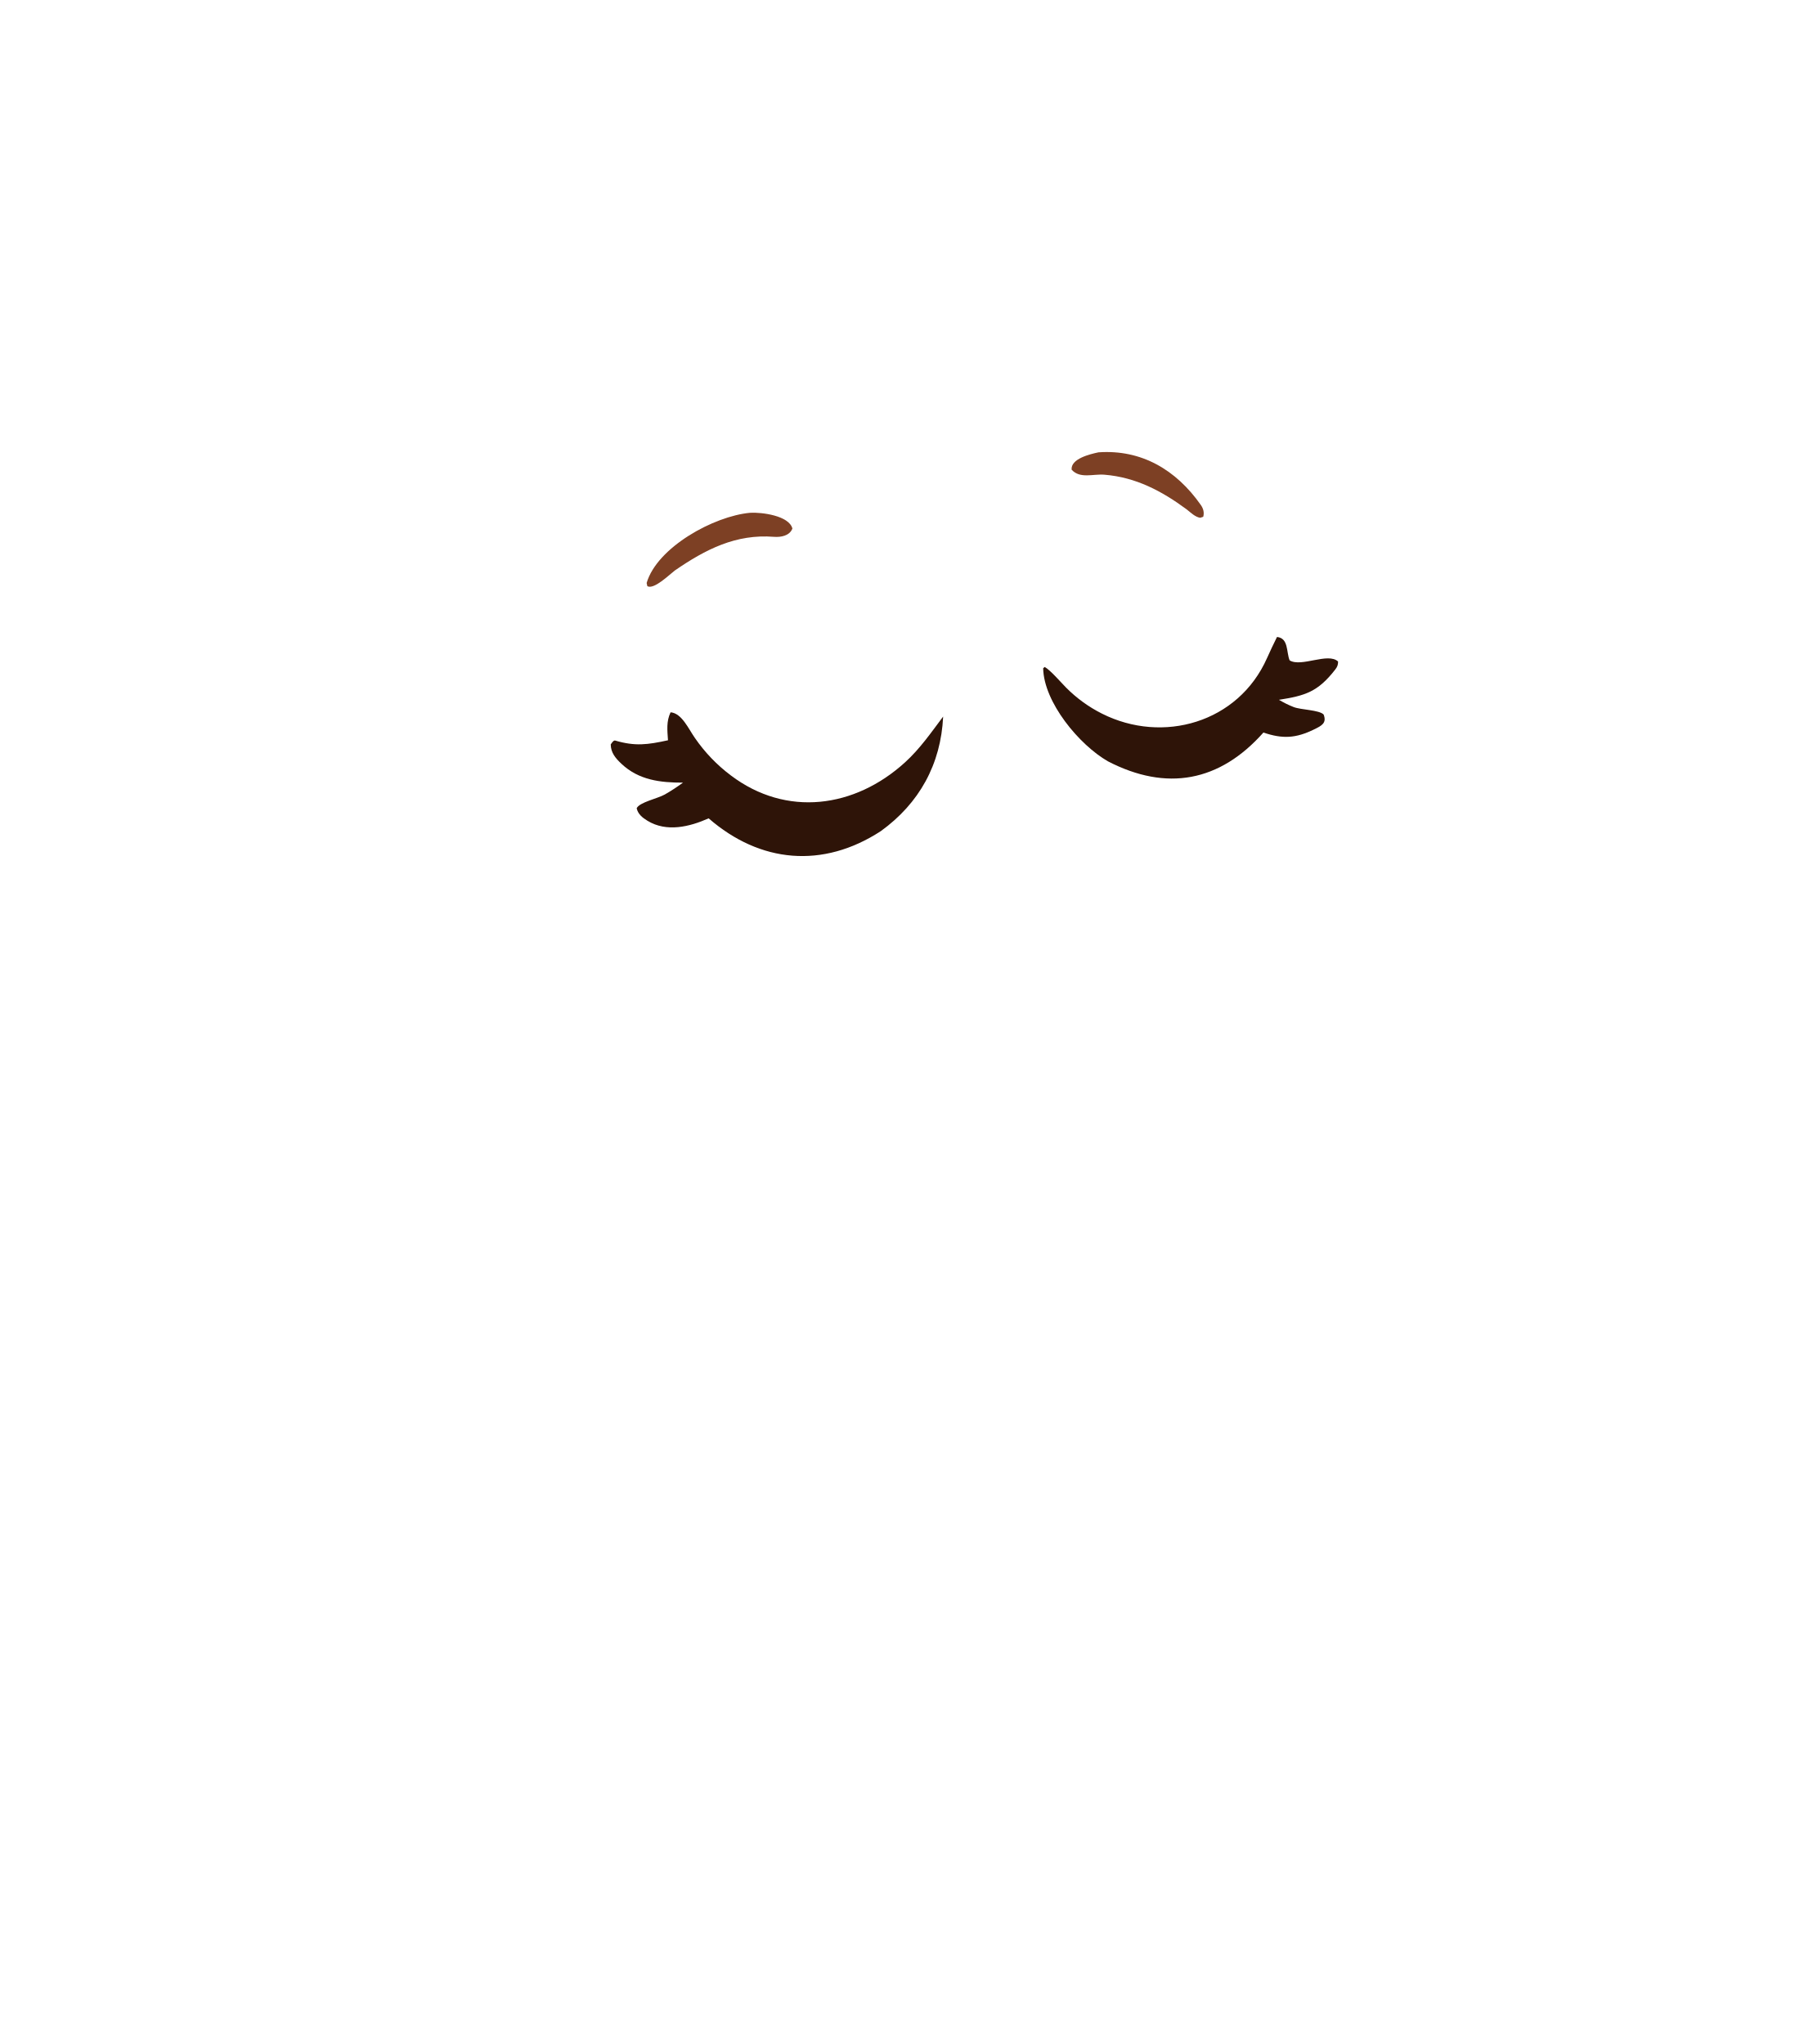
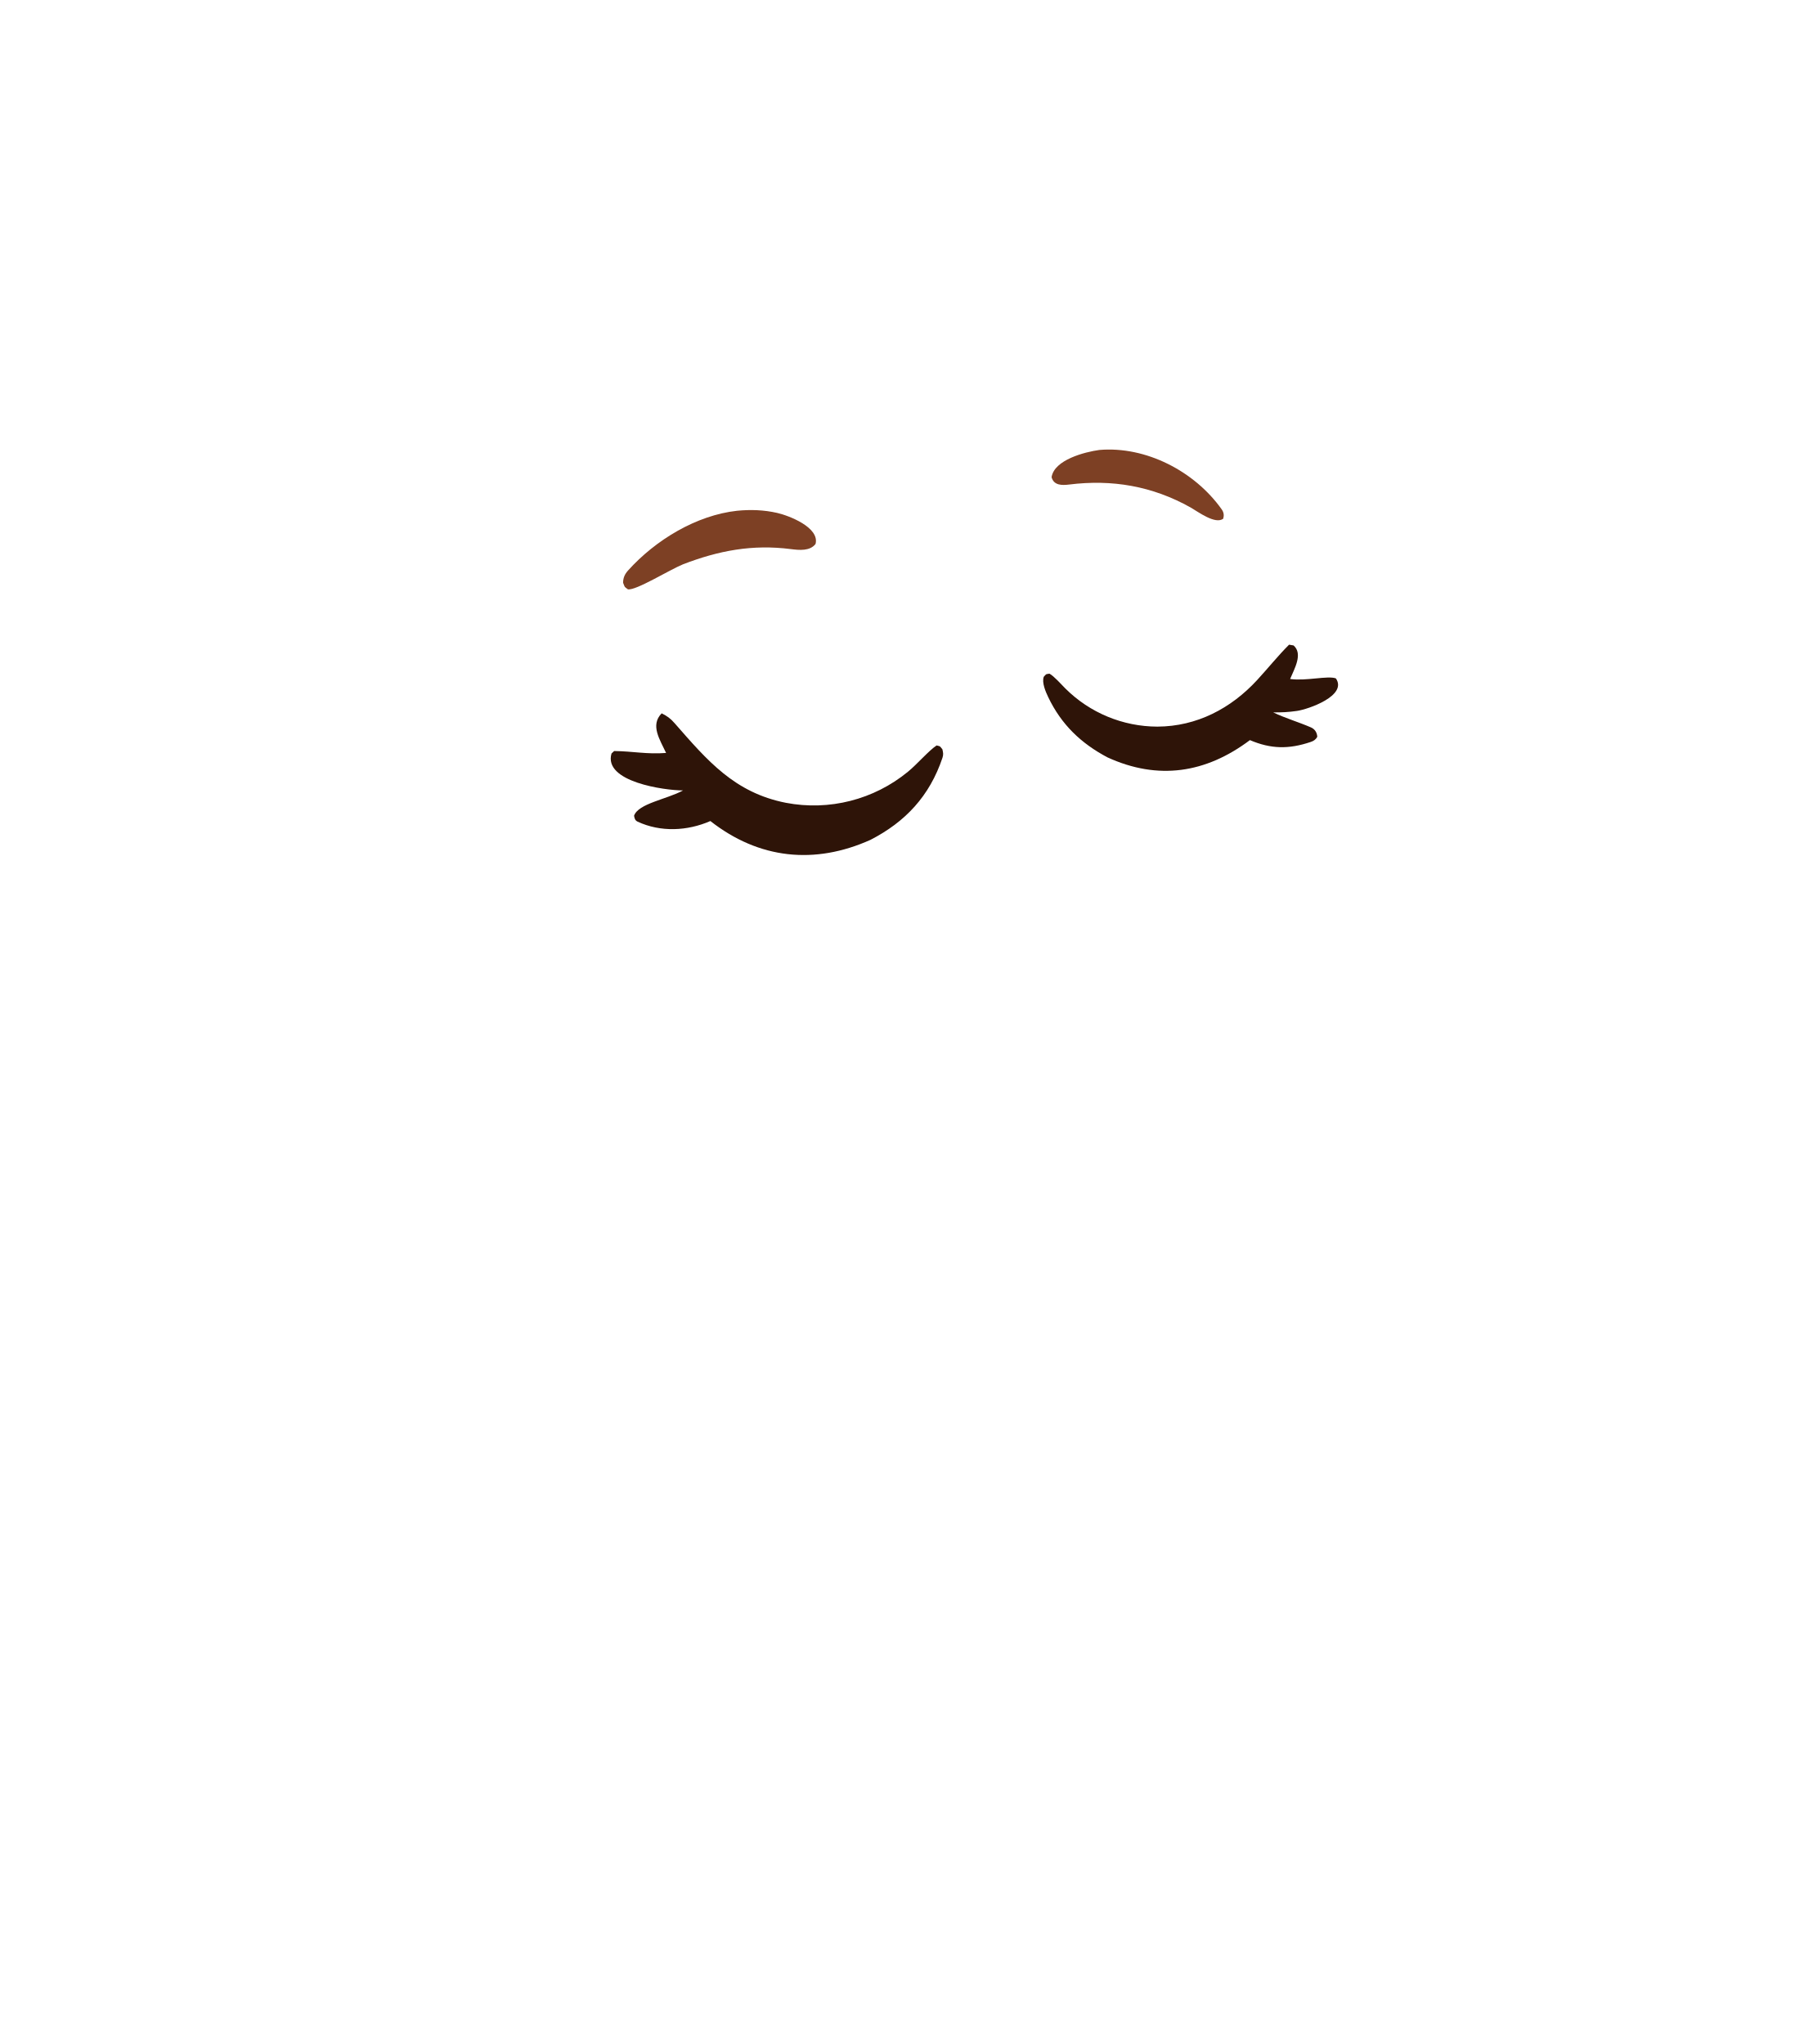
<svg xmlns="http://www.w3.org/2000/svg" width="1178" height="1335" viewBox="0 0 1178 1335" fill="none">
-   <path d="M437.89 465.223C445.195 465.835 449.52 475.907 453.736 481.942C460.198 491.346 468.137 499.633 477.27 506.474C513.453 533.824 558.144 527.843 591.031 497.872C600.821 488.954 607.95 478.535 615.868 468.011C614.422 499.144 600.262 524.727 575.141 542.85C537.37 567.458 496.347 563.74 462.738 534.479C450.374 539.996 435.306 543.733 422.756 536.045C419.536 534.075 416.601 531.762 415.747 527.919C417.477 523.981 429.469 521.548 434.079 518.926C438.482 516.416 441.92 514.114 446.005 511.172C431.276 511.172 417.171 509.596 405.76 498.824C401.773 495.059 398.904 491.563 398.806 486.207C399.43 485.346 400.602 483.355 401.73 483.685C414.827 487.533 422.887 486.396 436.193 483.493C435.755 476.883 435.043 471.205 437.89 465.223Z" fill="#2E1408" />
-   <path d="M489.841 334.913C497.365 334.487 515.236 336.738 517.433 345.199C515.638 349.98 509.843 350.973 505.394 350.62C480.606 348.65 460.79 358.741 440.61 372.649C436.675 375.705 426.954 385.223 422.711 382.85L422.253 380.758C429.095 357.44 466.118 337.072 489.841 334.913Z" fill="#7D4024" />
-   <path d="M833.876 416.024C841.514 416.817 839.876 425.773 842.117 431.299C849.725 436.008 867.192 425.897 873.755 432.059C873.795 434.208 873.232 435.576 871.946 437.235C860.489 452.021 852.218 454.358 835.132 457.069C838.7 459.115 840.941 460.287 844.73 461.79C849.444 463.662 861.393 463.637 864.328 466.679C866.468 472.236 863.092 473.956 858.187 476.358C846.157 482.26 837.474 482.698 825.012 478.44C796.46 510.624 761.797 517.093 723.446 497.231C704.703 486.464 681.598 458.684 681.186 436.453L682.201 435.615C685.929 437.724 692.582 445.463 696.11 449.057C702.954 455.96 710.863 461.706 719.547 466.073C759.265 486.106 808.63 472.091 827.374 429.793C829.404 425.21 831.655 420.525 833.876 416.024Z" fill="#2E1408" />
-   <path d="M717.304 295.43C745.302 293.455 767.994 306.813 784.109 329.784C785.799 332.186 786.471 334.752 785.708 337.533L783.719 338.182C780.53 337.715 777.569 334.844 774.971 332.754C758.664 320.686 741.723 311.732 721.192 310.046C713.698 309.431 705.286 312.848 699.772 306.774C699.1 299.618 711.754 296.605 717.304 295.43Z" fill="#7D4024" />
+   <path d="M432.063 465.9C435.731 467.746 437.749 469.177 440.498 472.319C461.861 496.705 479.529 517.695 513.183 524.333C541.447 529.753 570.656 522.318 592.889 504.037C598.819 499.211 606.313 490.388 611.602 486.866C614.4 487.602 613.382 487.035 615.367 489.363C615.882 491.514 616.141 492.801 615.437 494.901C607.035 519.956 591.187 536.806 568.435 548.525C531.995 564.9 495.587 561.124 463.866 536.247C448.881 542.784 431.404 543.647 416.374 536.653C414.601 535.832 414.319 534.393 414.047 532.767C416.795 524.774 435.472 522.039 446.019 516.264C434.029 516.222 393.83 510.709 399.317 492.124C399.807 491.675 400.379 491.141 401.035 490.523C413.32 490.65 422.477 492.767 434.948 491.768C431.013 483.224 424.384 473.69 432.063 465.9Z" fill="#2E1408" />
+   <path d="M481.324 333.594C490.128 332.732 498.723 333.027 507.394 334.981C515.131 336.724 535.355 344.484 532.551 355.276C528.882 360.043 521.9 359.332 516.452 358.637C491.367 355.42 469.374 359.56 445.93 368.595C437.024 372.253 415.266 385.809 410.027 384.911C407.374 382.896 408.251 383.946 406.871 380.61C406.911 377.35 407.96 375.005 410.147 372.575C428.077 352.659 454.753 336.5 481.324 333.594Z" fill="#7D4024" />
+   <path d="M841.759 421.06L844.698 421.559C851.004 427.074 845.173 436.88 842.447 443.461C852.711 444.957 867.062 441.126 872.327 443.075C880.046 454.332 854.35 463.262 846.895 464.327C841.11 465.159 837.167 465.317 831.381 465.287C839.546 469.17 847.741 471.497 855.989 475.063C858.618 476.204 860.023 478.448 860.181 481.251C859.139 483.049 857.9 483.917 855.899 484.59C841.48 489.47 829.818 489.198 816.192 483.396C787.407 505.003 756.296 509.808 723.153 494.653C705.947 485.534 693.107 473.325 684.534 455.428C682.835 451.877 680.176 445.818 681.581 442.01C683.568 439.933 682.571 440.446 685.312 439.993C688.356 441.693 692.994 446.981 695.683 449.678C711.65 465.589 733.252 474.534 755.783 474.579C781.508 474.466 803.82 462.711 820.883 444.186C827.862 436.608 834.569 428.253 841.759 421.06Z" fill="#2E1408" />
+   <path d="M717.864 293.881C748.213 291.282 780.094 307.76 797.776 332.699C799.166 334.656 799.377 336.605 798.758 338.796C793.554 342.664 782.572 334.399 777.488 331.468C752.337 317.363 726.127 312.996 698.181 316.464C693.415 317.053 688.158 317.098 686.678 311.674C688.4 300.284 708.423 295.179 717.864 293.881Z" fill="#7D4024" />
</svg>
